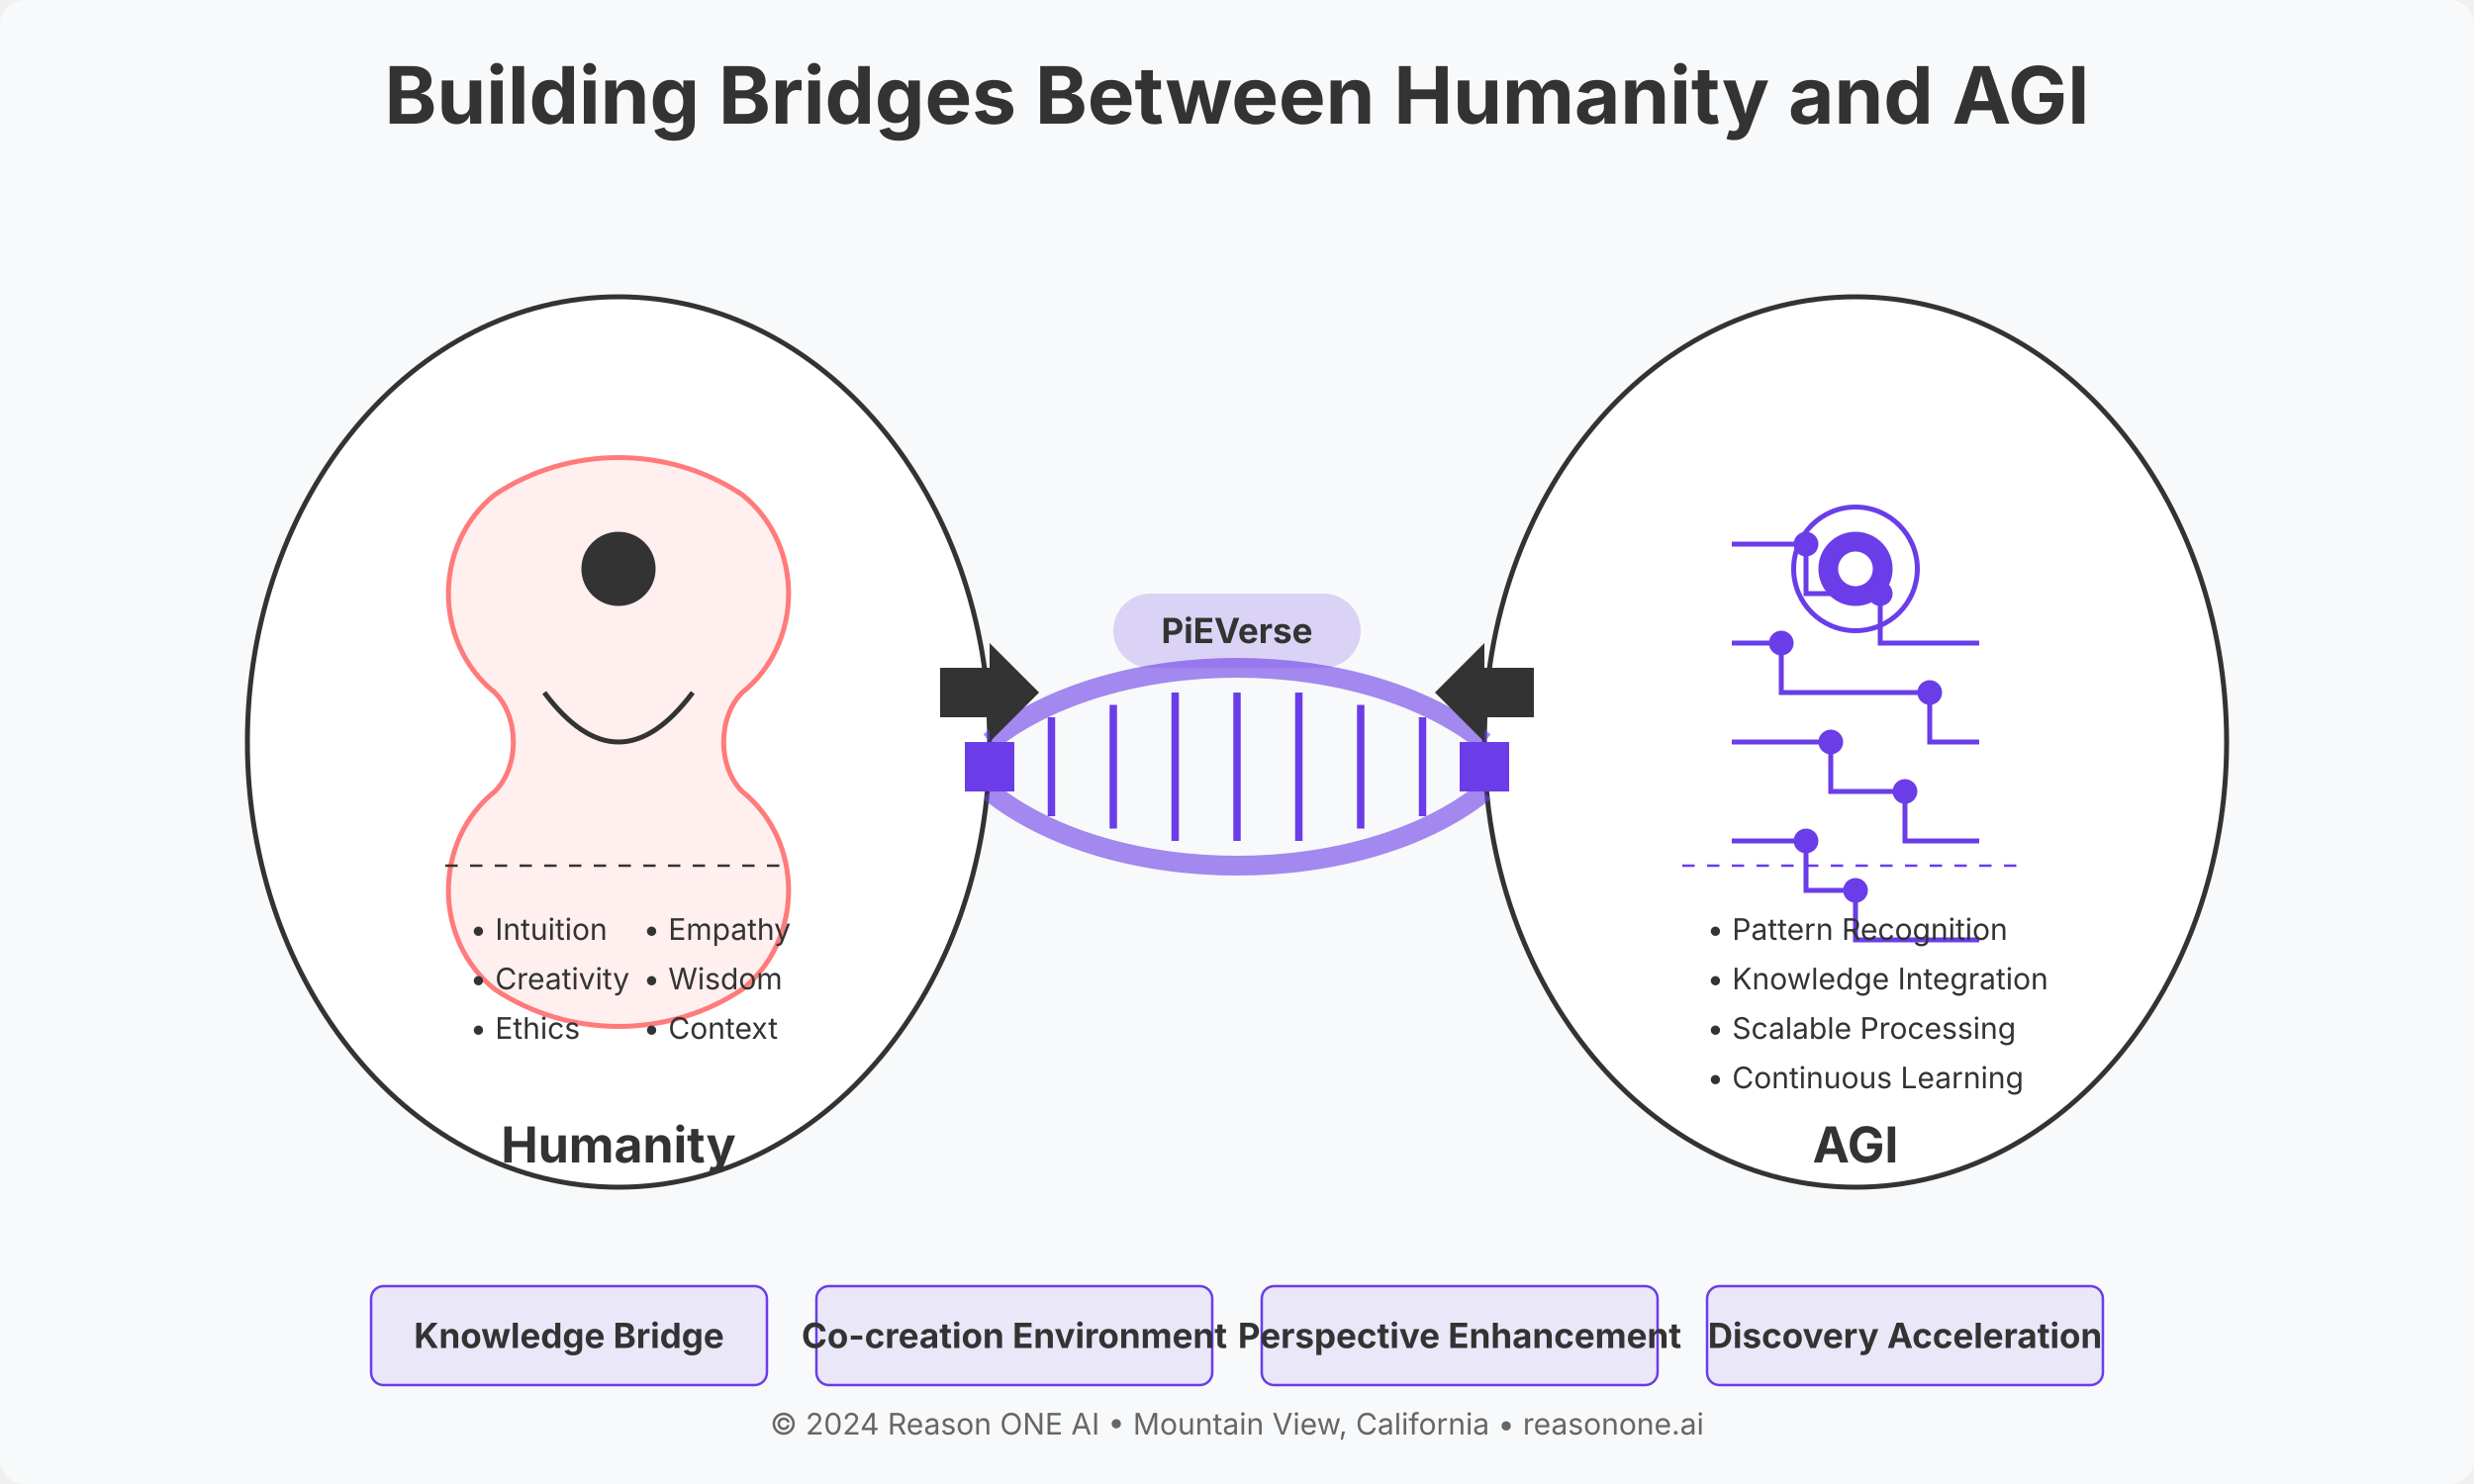
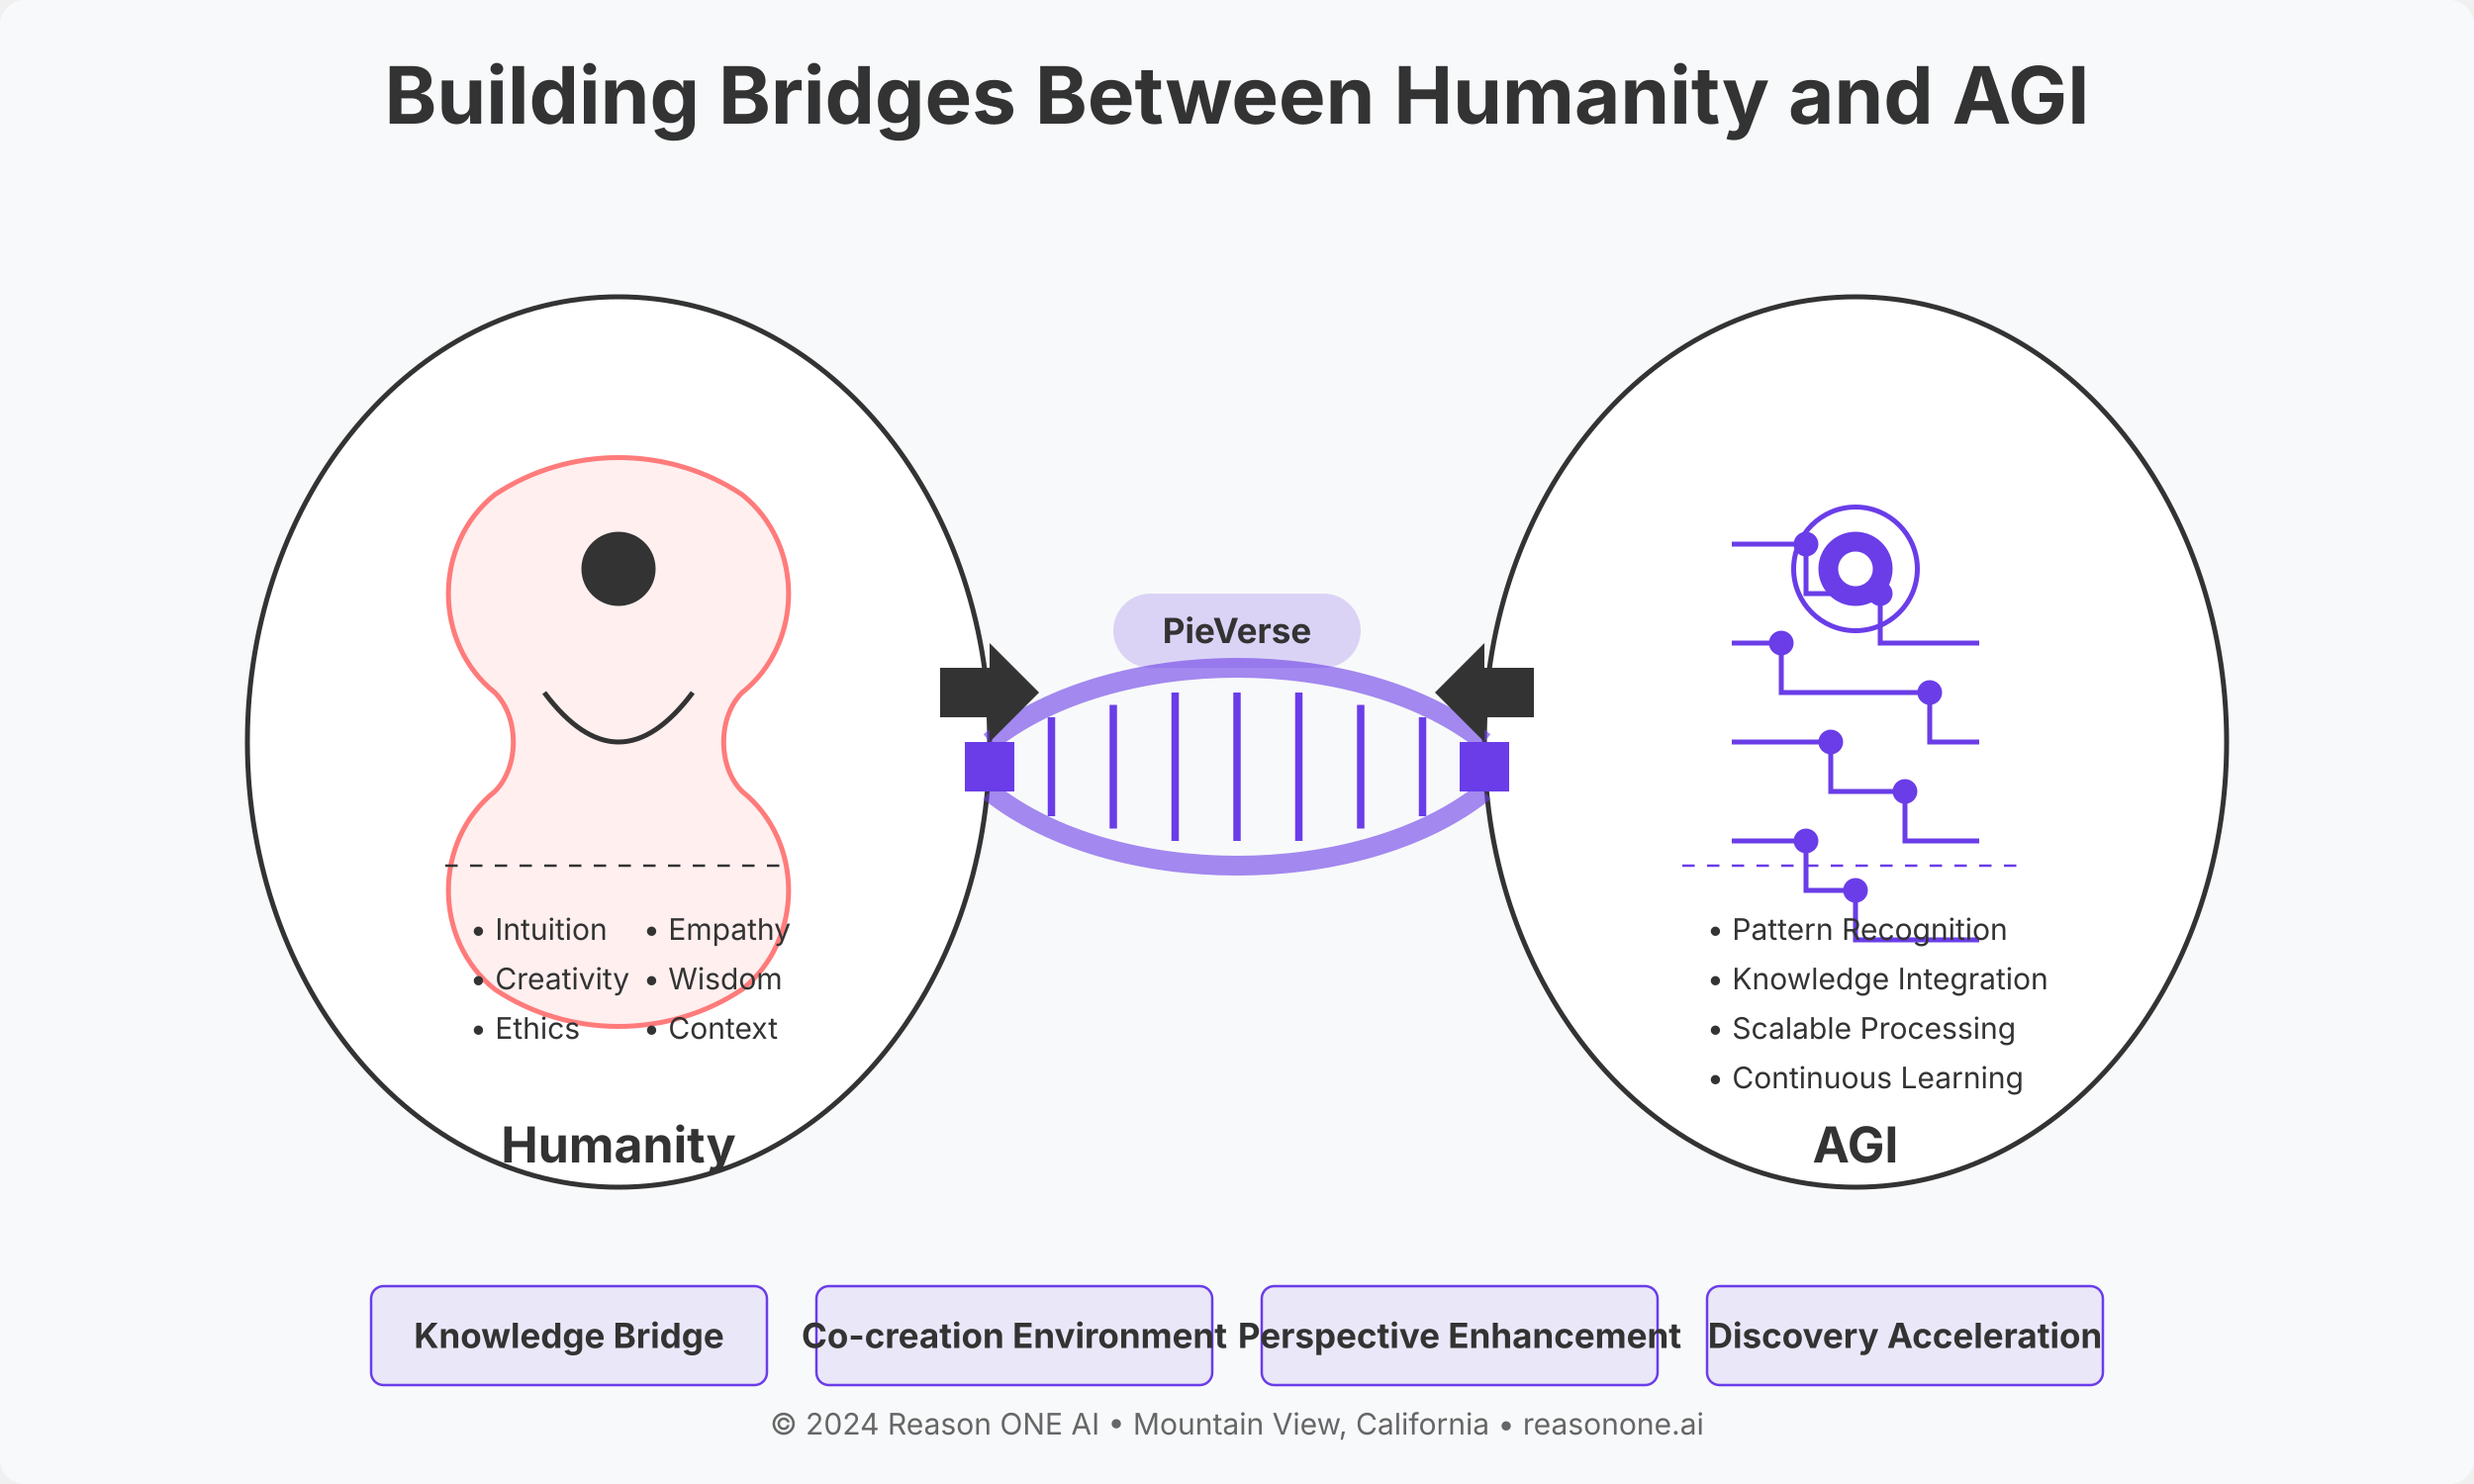
<svg xmlns="http://www.w3.org/2000/svg" viewBox="0 0 1000 600">
  <rect width="1000" height="600" fill="#f8f9fa" rx="10" ry="10" />
  <text x="500" y="50" font-family="Inter, sans-serif" font-size="32" font-weight="bold" text-anchor="middle" fill="#333">Building Bridges Between Humanity and AGI</text>
  <ellipse cx="250" cy="300" rx="150" ry="180" fill="#ffffff" stroke="#333" stroke-width="2" />
  <path d="M200,200 C230,180 270,180 300,200 C325,220 325,260 300,280 C290,290 290,310 300,320 C325,340 325,380 300,400 C270,420 230,420 200,400 C175,380 175,340 200,320 C210,310 210,290 200,280 C175,260 175,220 200,200 Z" fill="rgba(255,200,200,0.3)" stroke="#ff7b7b" stroke-width="2" />
  <circle cx="250" cy="230" r="15" fill="#333" />
  <path d="M220,280 Q250,320 280,280" fill="none" stroke="#333" stroke-width="2" />
  <path d="M180,350 L320,350" stroke="#333" stroke-width="1" stroke-dasharray="5,5" />
  <text x="190" y="380" font-family="Inter, sans-serif" font-size="12" fill="#333">• Intuition</text>
  <text x="190" y="400" font-family="Inter, sans-serif" font-size="12" fill="#333">• Creativity</text>
  <text x="190" y="420" font-family="Inter, sans-serif" font-size="12" fill="#333">• Ethics</text>
  <text x="260" y="380" font-family="Inter, sans-serif" font-size="12" fill="#333">• Empathy</text>
  <text x="260" y="400" font-family="Inter, sans-serif" font-size="12" fill="#333">• Wisdom</text>
  <text x="260" y="420" font-family="Inter, sans-serif" font-size="12" fill="#333">• Context</text>
  <text x="250" y="470" font-family="Inter, sans-serif" font-size="20" font-weight="bold" text-anchor="middle" fill="#333">Humanity</text>
  <ellipse cx="750" cy="300" rx="150" ry="180" fill="#ffffff" stroke="#333" stroke-width="2" />
  <path d="M700,220 L730,220 L730,240 L760,240 L760,260 L800,260" fill="none" stroke="#6A3DE8" stroke-width="2" />
  <path d="M700,260 L720,260 L720,280 L780,280 L780,300 L800,300" fill="none" stroke="#6A3DE8" stroke-width="2" />
  <path d="M700,300 L740,300 L740,320 L770,320 L770,340 L800,340" fill="none" stroke="#6A3DE8" stroke-width="2" />
  <path d="M700,340 L730,340 L730,360 L750,360 L750,380 L800,380" fill="none" stroke="#6A3DE8" stroke-width="2" />
  <circle cx="730" cy="220" r="5" fill="#6A3DE8" />
  <circle cx="760" cy="240" r="5" fill="#6A3DE8" />
  <circle cx="720" cy="260" r="5" fill="#6A3DE8" />
  <circle cx="780" cy="280" r="5" fill="#6A3DE8" />
  <circle cx="740" cy="300" r="5" fill="#6A3DE8" />
  <circle cx="770" cy="320" r="5" fill="#6A3DE8" />
  <circle cx="730" cy="340" r="5" fill="#6A3DE8" />
  <circle cx="750" cy="360" r="5" fill="#6A3DE8" />
  <circle cx="750" cy="230" r="25" fill="none" stroke="#6A3DE8" stroke-width="2" />
  <circle cx="750" cy="230" r="15" fill="#6A3DE8" />
  <circle cx="750" cy="230" r="7" fill="#ffffff" />
  <path d="M680,350 L820,350" stroke="#6A3DE8" stroke-width="1" stroke-dasharray="5,5" />
  <text x="690" y="380" font-family="Inter, sans-serif" font-size="12" fill="#333">• Pattern Recognition</text>
  <text x="690" y="400" font-family="Inter, sans-serif" font-size="12" fill="#333">• Knowledge Integration</text>
  <text x="690" y="420" font-family="Inter, sans-serif" font-size="12" fill="#333">• Scalable Processing</text>
  <text x="690" y="440" font-family="Inter, sans-serif" font-size="12" fill="#333">• Continuous Learning</text>
  <text x="750" y="470" font-family="Inter, sans-serif" font-size="20" font-weight="bold" text-anchor="middle" fill="#333">AGI</text>
  <path d="M400,300 C450,260 550,260 600,300" fill="none" stroke="#6A3DE8" stroke-width="8" stroke-opacity="0.6" />
  <path d="M400,320 C450,360 550,360 600,320" fill="none" stroke="#6A3DE8" stroke-width="8" stroke-opacity="0.6" />
  <rect x="390" y="300" width="20" height="20" fill="#6A3DE8" />
  <rect x="590" y="300" width="20" height="20" fill="#6A3DE8" />
  <line x1="425" y1="290" x2="425" y2="330" stroke="#6A3DE8" stroke-width="3" />
  <line x1="450" y1="285" x2="450" y2="335" stroke="#6A3DE8" stroke-width="3" />
  <line x1="475" y1="280" x2="475" y2="340" stroke="#6A3DE8" stroke-width="3" />
  <line x1="500" y1="280" x2="500" y2="340" stroke="#6A3DE8" stroke-width="3" />
  <line x1="525" y1="280" x2="525" y2="340" stroke="#6A3DE8" stroke-width="3" />
  <line x1="550" y1="285" x2="550" y2="335" stroke="#6A3DE8" stroke-width="3" />
  <line x1="575" y1="290" x2="575" y2="330" stroke="#6A3DE8" stroke-width="3" />
  <rect x="450" y="240" width="100" height="30" rx="15" ry="15" fill="rgba(106, 61, 232, 0.2)" />
-   <text x="500" y="260" font-family="Inter, sans-serif" font-size="14" font-weight="bold" text-anchor="middle" fill="#333">PiEVerse</text>
+   <text x="500" y="260" font-family="Inter, sans-serif" font-size="14" font-weight="bold" text-anchor="middle" fill="#333">PieVerse</text>
  <path d="M380,270 L400,270 L400,260 L420,280 L400,300 L400,290 L380,290 Z" fill="#333" />
  <path d="M620,270 L600,270 L600,260 L580,280 L600,300 L600,290 L620,290 Z" fill="#333" />
  <rect x="150" y="520" width="160" height="40" rx="5" ry="5" fill="rgba(106, 61, 232, 0.1)" stroke="#6A3DE8" stroke-width="1" />
  <text x="230" y="545" font-family="Inter, sans-serif" font-size="14" font-weight="bold" text-anchor="middle" fill="#333">Knowledge Bridge</text>
  <rect x="330" y="520" width="160" height="40" rx="5" ry="5" fill="rgba(106, 61, 232, 0.1)" stroke="#6A3DE8" stroke-width="1" />
  <text x="410" y="545" font-family="Inter, sans-serif" font-size="14" font-weight="bold" text-anchor="middle" fill="#333">Co-creation Environment</text>
  <rect x="510" y="520" width="160" height="40" rx="5" ry="5" fill="rgba(106, 61, 232, 0.1)" stroke="#6A3DE8" stroke-width="1" />
  <text x="590" y="545" font-family="Inter, sans-serif" font-size="14" font-weight="bold" text-anchor="middle" fill="#333">Perspective Enhancement</text>
  <rect x="690" y="520" width="160" height="40" rx="5" ry="5" fill="rgba(106, 61, 232, 0.1)" stroke="#6A3DE8" stroke-width="1" />
  <text x="770" y="545" font-family="Inter, sans-serif" font-size="14" font-weight="bold" text-anchor="middle" fill="#333">Discovery Acceleration</text>
  <text x="500" y="580" font-family="Inter, sans-serif" font-size="12" text-anchor="middle" fill="#666">© 2024 Reason ONE AI • Mountain View, California • reasonone.ai</text>
</svg>
